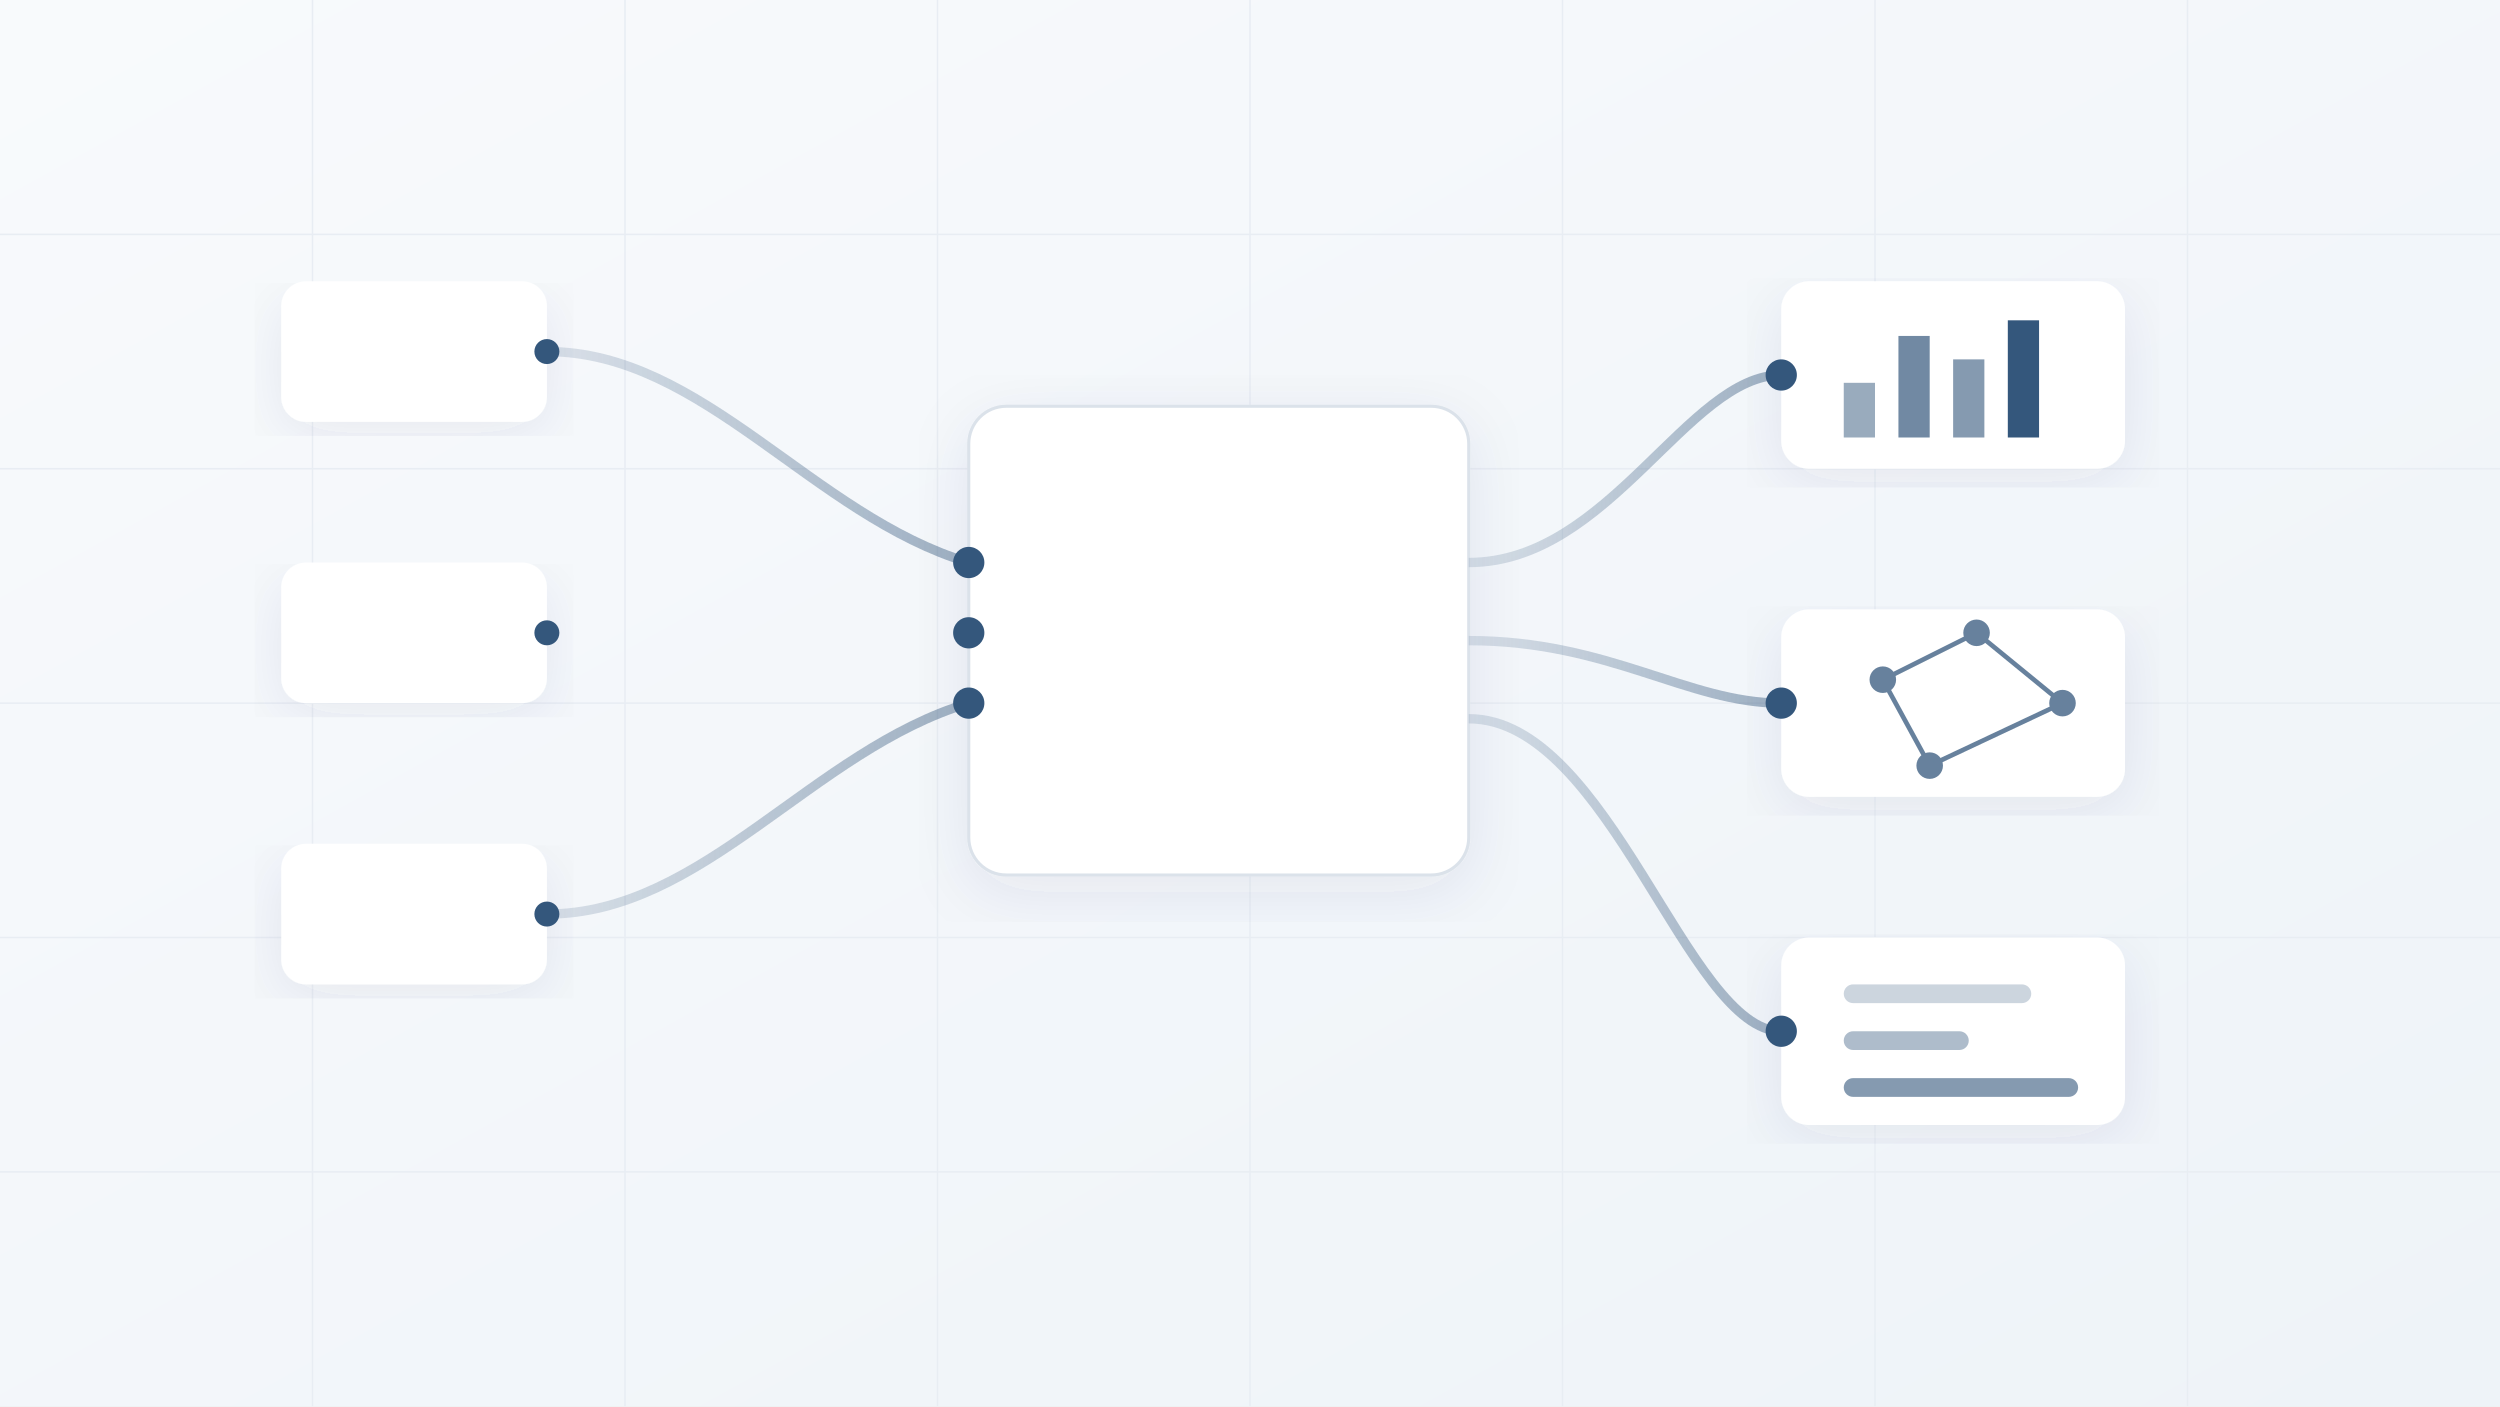
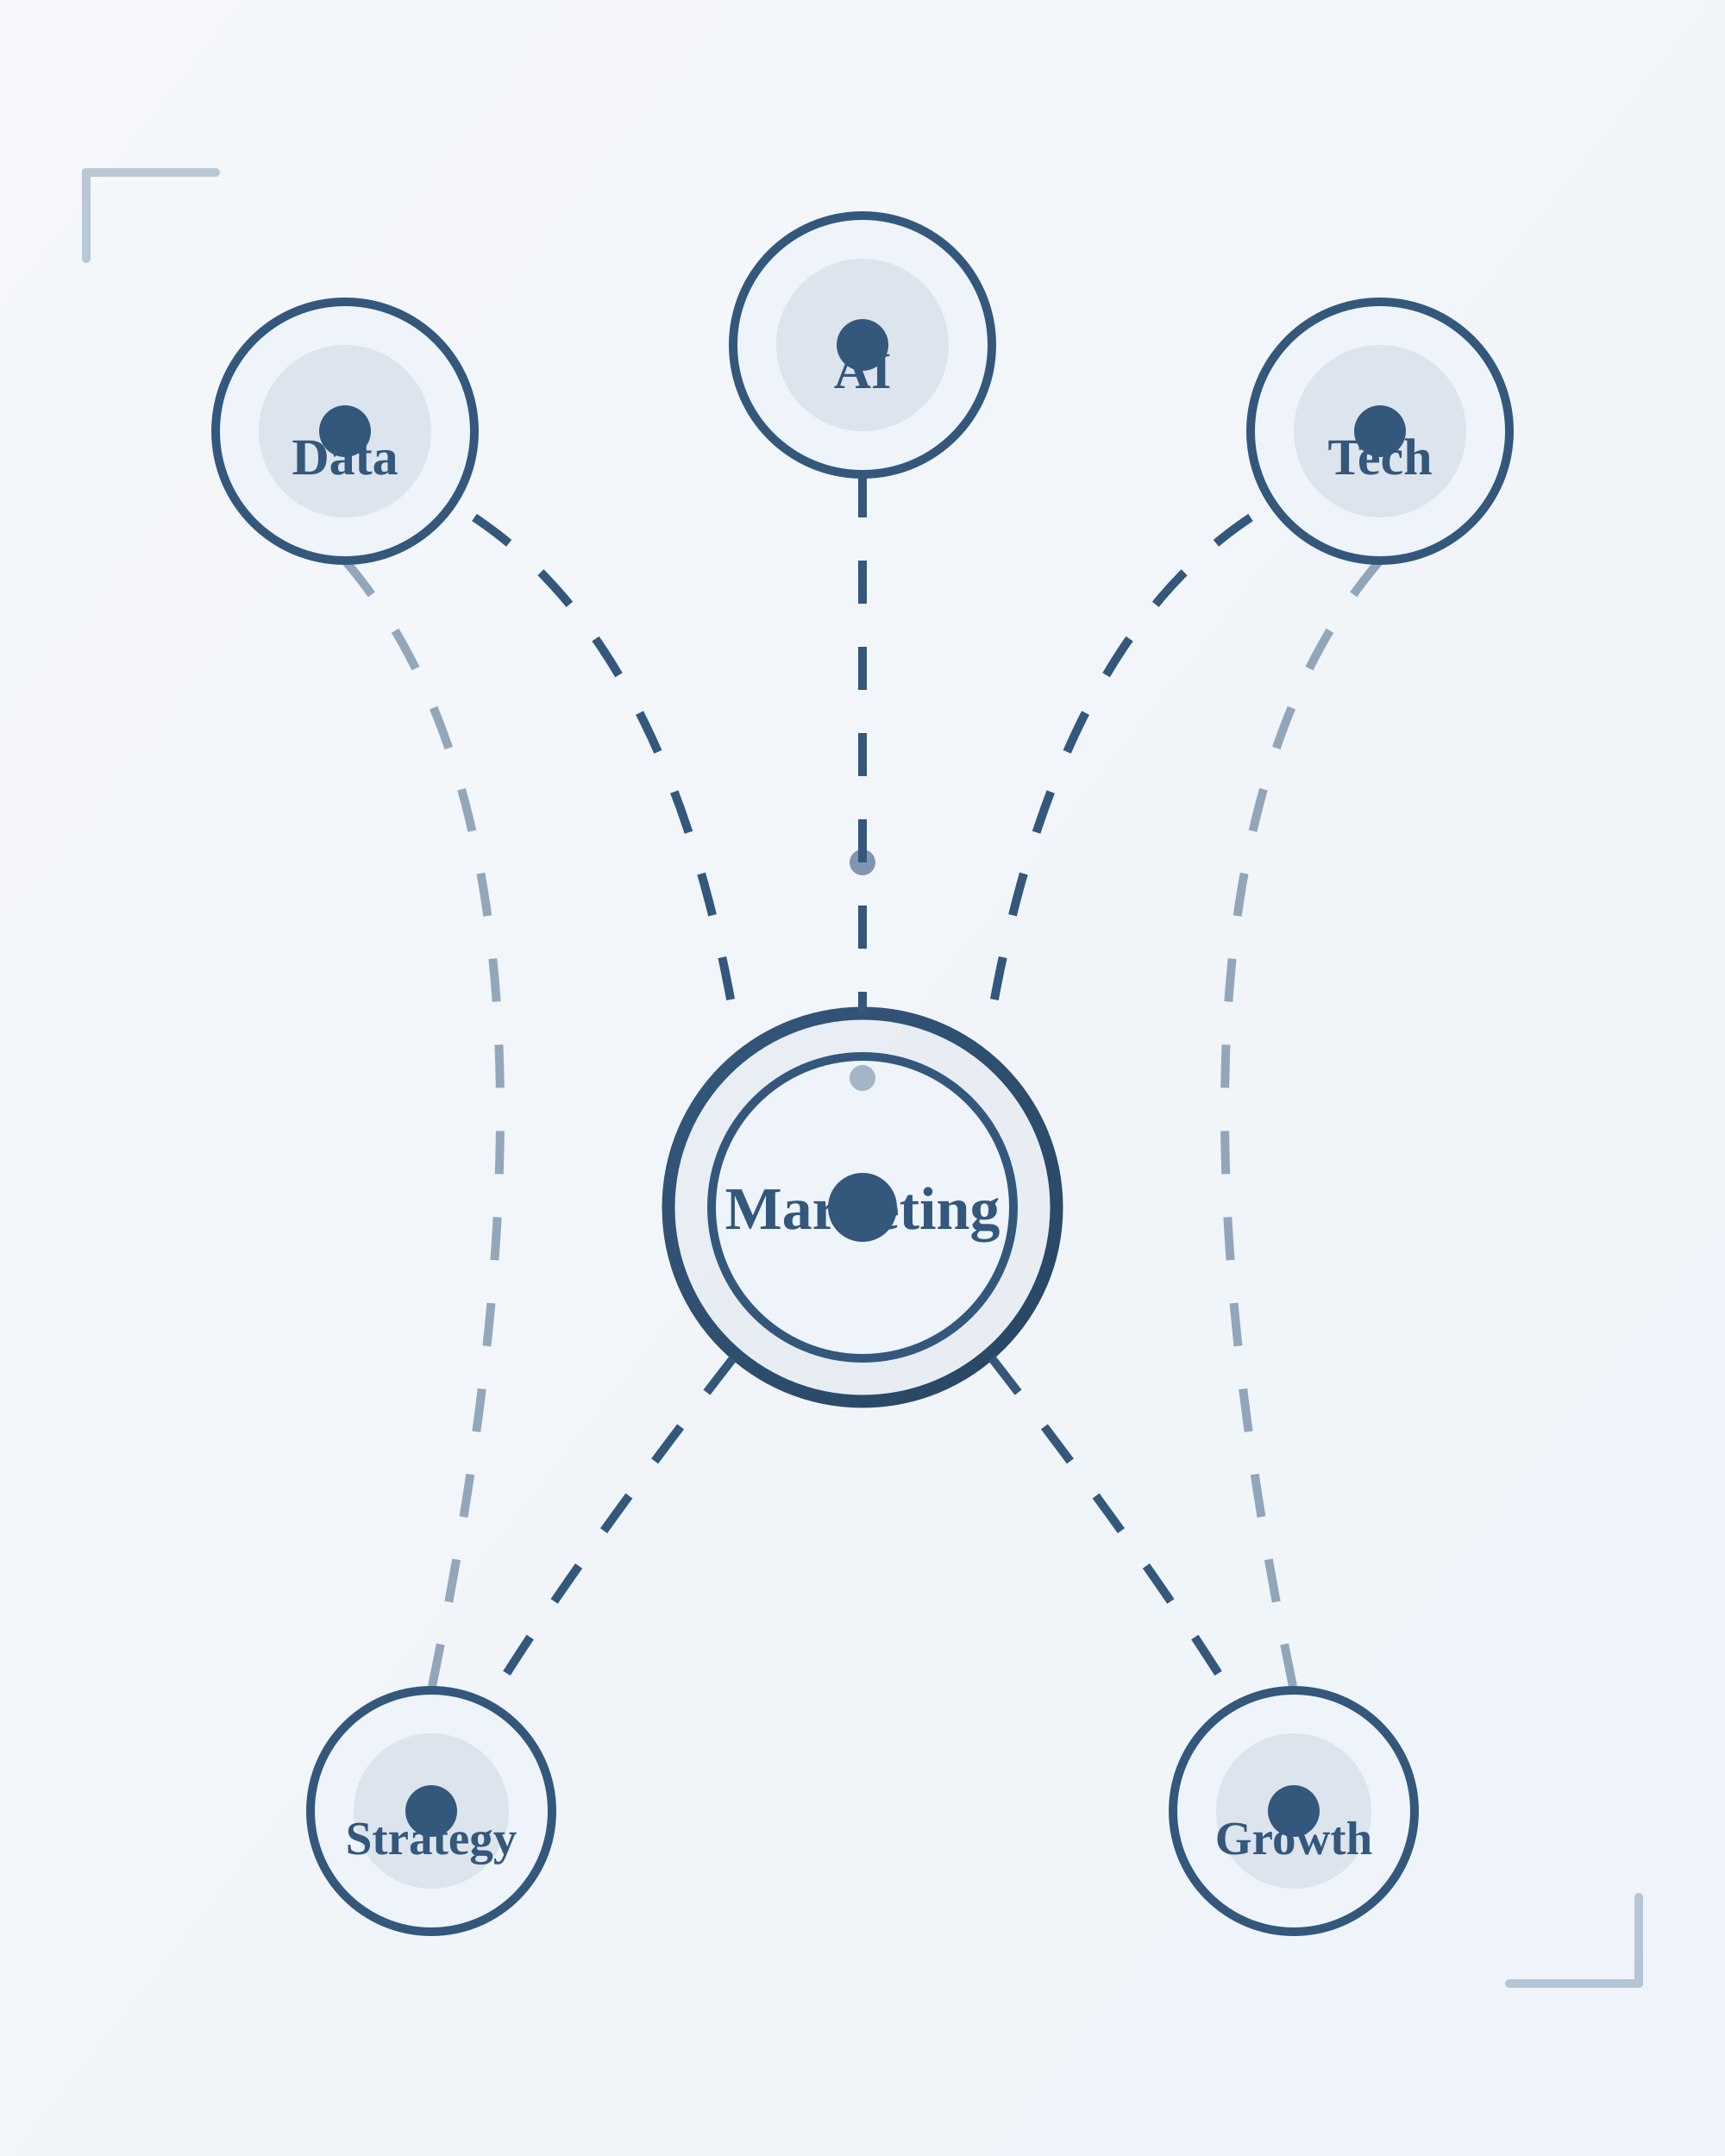
- <svg xmlns="http://www.w3.org/2000/svg" width="1600" height="900" viewBox="0 0 1600 900" preserveAspectRatio="xMidYMid slice">
+ <svg xmlns="http://www.w3.org/2000/svg" viewBox="0 0 400 500">
  <defs>
-     <linearGradient id="bg" x1="0" y1="0" x2="1" y2="1">
-       <stop offset="0%" stop-color="#f8fafc" />
-       <stop offset="100%" stop-color="#eef3f8" />
+     <style>
+       @keyframes float {
+         0%, 100% { transform: translateY(0px); }
+         50% { transform: translateY(-20px); }
+       }
+       
+       @keyframes pulse {
+         0%, 100% { r: 6px; fill-opacity: 1; }
+         50% { r: 10px; fill-opacity: 0.4; }
+       }
+       
+       @keyframes flowData {
+         0% { stroke-dashoffset: 20; }
+         100% { stroke-dashoffset: 0; }
+       }
+       
+       @keyframes glow {
+         0%, 100% { filter: drop-shadow(0 0 4px rgba(52,87,124,0.4)); }
+         50% { filter: drop-shadow(0 0 12px rgba(52,87,124,0.8)); }
+       }
+       
+       .node {
+         animation: float 4s ease-in-out infinite;
+       }
+       
+       .node-1 { animation-delay: 0s; }
+       .node-2 { animation-delay: 0.5s; }
+       .node-3 { animation-delay: 1s; }
+       .node-4 { animation-delay: 1.5s; }
+       
+       .pulse-node {
+         animation: pulse 2s ease-in-out infinite;
+       }
+       
+       .pulse-1 { animation-delay: 0s; }
+       .pulse-2 { animation-delay: 0.4s; }
+       .pulse-3 { animation-delay: 0.8s; }
+       .pulse-4 { animation-delay: 1.2s; }
+       
+       .data-line {
+         stroke: #34577c;
+         stroke-width: 2;
+         fill: none;
+         stroke-dasharray: 10, 10;
+         animation: flowData 3s linear infinite;
+       }
+       
+       .data-line-1 { animation-delay: 0s; }
+       .data-line-2 { animation-delay: 0.5s; }
+       .data-line-3 { animation-delay: 1s; }
+       
+       .accent-glow {
+         animation: glow 3s ease-in-out infinite;
+       }
+       
+       .glow-1 { animation-delay: 0s; }
+       .glow-2 { animation-delay: 0.6s; }
+       .glow-3 { animation-delay: 1.2s; }
+     </style>
+     <linearGradient id="bgGrad" x1="0%" y1="0%" x2="100%" y2="100%">
+       <stop offset="0%" style="stop-color:#f5f7fa;stop-opacity:1" />
+       <stop offset="100%" style="stop-color:#eef4fa;stop-opacity:1" />
    </linearGradient>
-     <linearGradient id="flow" x1="0" y1="0" x2="1" y2="0">
-       <stop offset="0%" stop-color="#34577c" stop-opacity=".15" />
-       <stop offset="100%" stop-color="#34577c" stop-opacity=".45" />
+     <linearGradient id="accentGrad" x1="0%" y1="0%" x2="100%" y2="100%">
+       <stop offset="0%" style="stop-color:#34577c;stop-opacity:1" />
+       <stop offset="100%" style="stop-color:#284662;stop-opacity:1" />
    </linearGradient>
-     <filter id="shadow">
-       <feDropShadow dx="0" dy="10" stdDeviation="20" flood-color="#34577c" flood-opacity=".08" />
-     </filter>
  </defs>
-   <rect width="100%" height="100%" fill="url(#bg)" />
-   <g stroke="#e8edf3" stroke-width="1">
-     <path d="M0 150 H1600" />
-     <path d="M0 300 H1600" />
-     <path d="M0 450 H1600" />
-     <path d="M0 600 H1600" />
-     <path d="M0 750 H1600" />
-     <path d="M200 0 V900" />
-     <path d="M400 0 V900" />
-     <path d="M600 0 V900" />
-     <path d="M800 0 V900" />
-     <path d="M1000 0 V900" />
-     <path d="M1200 0 V900" />
-     <path d="M1400 0 V900" />
+   <rect width="400" height="500" fill="url(#bgGrad)" />
+   <g class="node node-1">
+     <circle cx="80" cy="100" r="30" fill="rgba(238,244,250,1)" stroke="#34577c" stroke-width="2" />
+     <circle cx="80" cy="100" r="20" fill="rgba(52,87,124,0.1)" />
+     <circle class="pulse-node pulse-1" cx="80" cy="100" r="6" fill="#34577c" />
+     <text x="80" y="110" font-size="12" fill="#34577c" text-anchor="middle" font-weight="600">Data</text>
  </g>
-   <rect x="180" y="180" width="170" height="90" rx="16" fill="#ffffff" filter="url(#shadow)" />
-   <rect x="180" y="360" width="170" height="90" rx="16" fill="#ffffff" filter="url(#shadow)" />
-   <rect x="180" y="540" width="170" height="90" rx="16" fill="#ffffff" filter="url(#shadow)" />
-   <rect x="620" y="260" width="320" height="300" rx="24" fill="#ffffff" filter="url(#shadow)" stroke="#dbe2ea" stroke-width="2" />
-   <rect x="1140" y="180" width="220" height="120" rx="18" fill="#ffffff" filter="url(#shadow)" />
-   <rect x="1140" y="390" width="220" height="120" rx="18" fill="#ffffff" filter="url(#shadow)" />
-   <rect x="1140" y="600" width="220" height="120" rx="18" fill="#ffffff" filter="url(#shadow)" />
-   <g fill="none" stroke="url(#flow)" stroke-width="6">
-     <path d="M350 225 C450 225 520 330 620 360" />
-     <path d="M350 405 C450 405 520 405 620 405" />
-     <path d="M350 585 C450 585 520 480 620 450" />
-     <path d="M940 360 C1030 360 1080 240 1140 240" />
-     <path d="M940 410 C1030 410 1080 450 1140 450" />
-     <path d="M940 460 C1030 460 1080 660 1140 660" />
+   <g class="node node-2">
+     <circle cx="200" cy="80" r="30" fill="rgba(238,244,250,1)" stroke="#34577c" stroke-width="2" />
+     <circle cx="200" cy="80" r="20" fill="rgba(52,87,124,0.1)" />
+     <circle class="pulse-node pulse-2" cx="200" cy="80" r="6" fill="#34577c" />
+     <text x="200" y="90" font-size="12" fill="#34577c" text-anchor="middle" font-weight="600">AI</text>
  </g>
-   <g fill="#34577c">
-     <circle cx="350" cy="225" r="8" />
-     <circle cx="350" cy="405" r="8" />
-     <circle cx="350" cy="585" r="8" />
-     <circle cx="620" cy="360" r="10" />
-     <circle cx="620" cy="405" r="10" />
-     <circle cx="620" cy="450" r="10" />
-     <circle cx="1140" cy="240" r="10" />
-     <circle cx="1140" cy="450" r="10" />
-     <circle cx="1140" cy="660" r="10" />
+   <g class="node node-3">
+     <circle cx="320" cy="100" r="30" fill="rgba(238,244,250,1)" stroke="#34577c" stroke-width="2" />
+     <circle cx="320" cy="100" r="20" fill="rgba(52,87,124,0.1)" />
+     <circle class="pulse-node pulse-3" cx="320" cy="100" r="6" fill="#34577c" />
+     <text x="320" y="110" font-size="12" fill="#34577c" text-anchor="middle" font-weight="600">Tech</text>
  </g>
-   <g transform="translate(1180,205)">
-     <rect x="0" y="40" width="20" height="35" fill="#34577c" opacity=".5" />
-     <rect x="35" y="10" width="20" height="65" fill="#34577c" opacity=".7" />
-     <rect x="70" y="25" width="20" height="50" fill="#34577c" opacity=".6" />
-     <rect x="105" y="0" width="20" height="75" fill="#34577c" />
+   <g class="node node-4 accent-glow glow-1">
+     <circle cx="200" cy="280" r="45" fill="rgba(52,87,124,0.05)" stroke="url(#accentGrad)" stroke-width="3" />
+     <circle cx="200" cy="280" r="35" fill="rgba(238,244,250,1)" stroke="#34577c" stroke-width="2" />
+     <circle class="pulse-node pulse-4" cx="200" cy="280" r="8" fill="#34577c" />
+     <text x="200" y="285" font-size="14" fill="#34577c" text-anchor="middle" font-weight="700">Marketing</text>
  </g>
-   <g stroke="#34577c" stroke-width="3" fill="#34577c" opacity=".75">
-     <circle cx="1205" cy="435" r="7" />
-     <circle cx="1265" cy="405" r="7" />
-     <circle cx="1320" cy="450" r="7" />
-     <circle cx="1235" cy="490" r="7" />
-     <line x1="1205" y1="435" x2="1265" y2="405" />
-     <line x1="1265" y1="405" x2="1320" y2="450" />
-     <line x1="1205" y1="435" x2="1235" y2="490" />
-     <line x1="1235" y1="490" x2="1320" y2="450" />
+   <g class="node node-1 accent-glow glow-2">
+     <circle cx="100" cy="420" r="28" fill="rgba(238,244,250,1)" stroke="#34577c" stroke-width="2" />
+     <circle cx="100" cy="420" r="18" fill="rgba(52,87,124,0.1)" />
+     <circle class="pulse-node pulse-1" cx="100" cy="420" r="6" fill="#34577c" />
+     <text x="100" y="430" font-size="11" fill="#34577c" text-anchor="middle" font-weight="600">Strategy</text>
  </g>
-   <g transform="translate(1180,630)">
-     <rect x="0" y="0" width="120" height="12" rx="6" fill="#34577c" opacity=".25" />
-     <rect x="0" y="30" width="80" height="12" rx="6" fill="#34577c" opacity=".40" />
-     <rect x="0" y="60" width="150" height="12" rx="6" fill="#34577c" opacity=".60" />
+   <g class="node node-2 accent-glow glow-3">
+     <circle cx="300" cy="420" r="28" fill="rgba(238,244,250,1)" stroke="#34577c" stroke-width="2" />
+     <circle cx="300" cy="420" r="18" fill="rgba(52,87,124,0.1)" />
+     <circle class="pulse-node pulse-2" cx="300" cy="420" r="6" fill="#34577c" />
+     <text x="300" y="430" font-size="11" fill="#34577c" text-anchor="middle" font-weight="600">Growth</text>
+   </g>
+   <path class="data-line data-line-1" d="M 110 120 Q 155 150 170 235" />
+   <path class="data-line data-line-2" d="M 200 110 L 200 235" />
+   <path class="data-line data-line-3" d="M 290 120 Q 245 150 230 235" />
+   <path class="data-line data-line-1" d="M 170 315 Q 135 360 115 392" />
+   <path class="data-line data-line-2" d="M 230 315 Q 265 360 285 392" />
+   <path class="data-line data-line-3" d="M 80 130 Q 140 200 100 392" opacity="0.5" />
+   <path class="data-line data-line-1" d="M 320 130 Q 260 200 300 392" opacity="0.5" />
+   <circle cx="200" cy="200" r="3" fill="#34577c" opacity="0.6" />
+   <circle cx="200" cy="250" r="3" fill="#34577c" opacity="0.4" />
+   <g opacity="0.3">
+     <line x1="20" y1="40" x2="50" y2="40" stroke="#34577c" stroke-width="2" stroke-linecap="round" />
+     <line x1="20" y1="40" x2="20" y2="60" stroke="#34577c" stroke-width="2" stroke-linecap="round" />
+   </g>
+   <g opacity="0.3">
+     <line x1="380" y1="460" x2="350" y2="460" stroke="#34577c" stroke-width="2" stroke-linecap="round" />
+     <line x1="380" y1="460" x2="380" y2="440" stroke="#34577c" stroke-width="2" stroke-linecap="round" />
  </g>
</svg>
